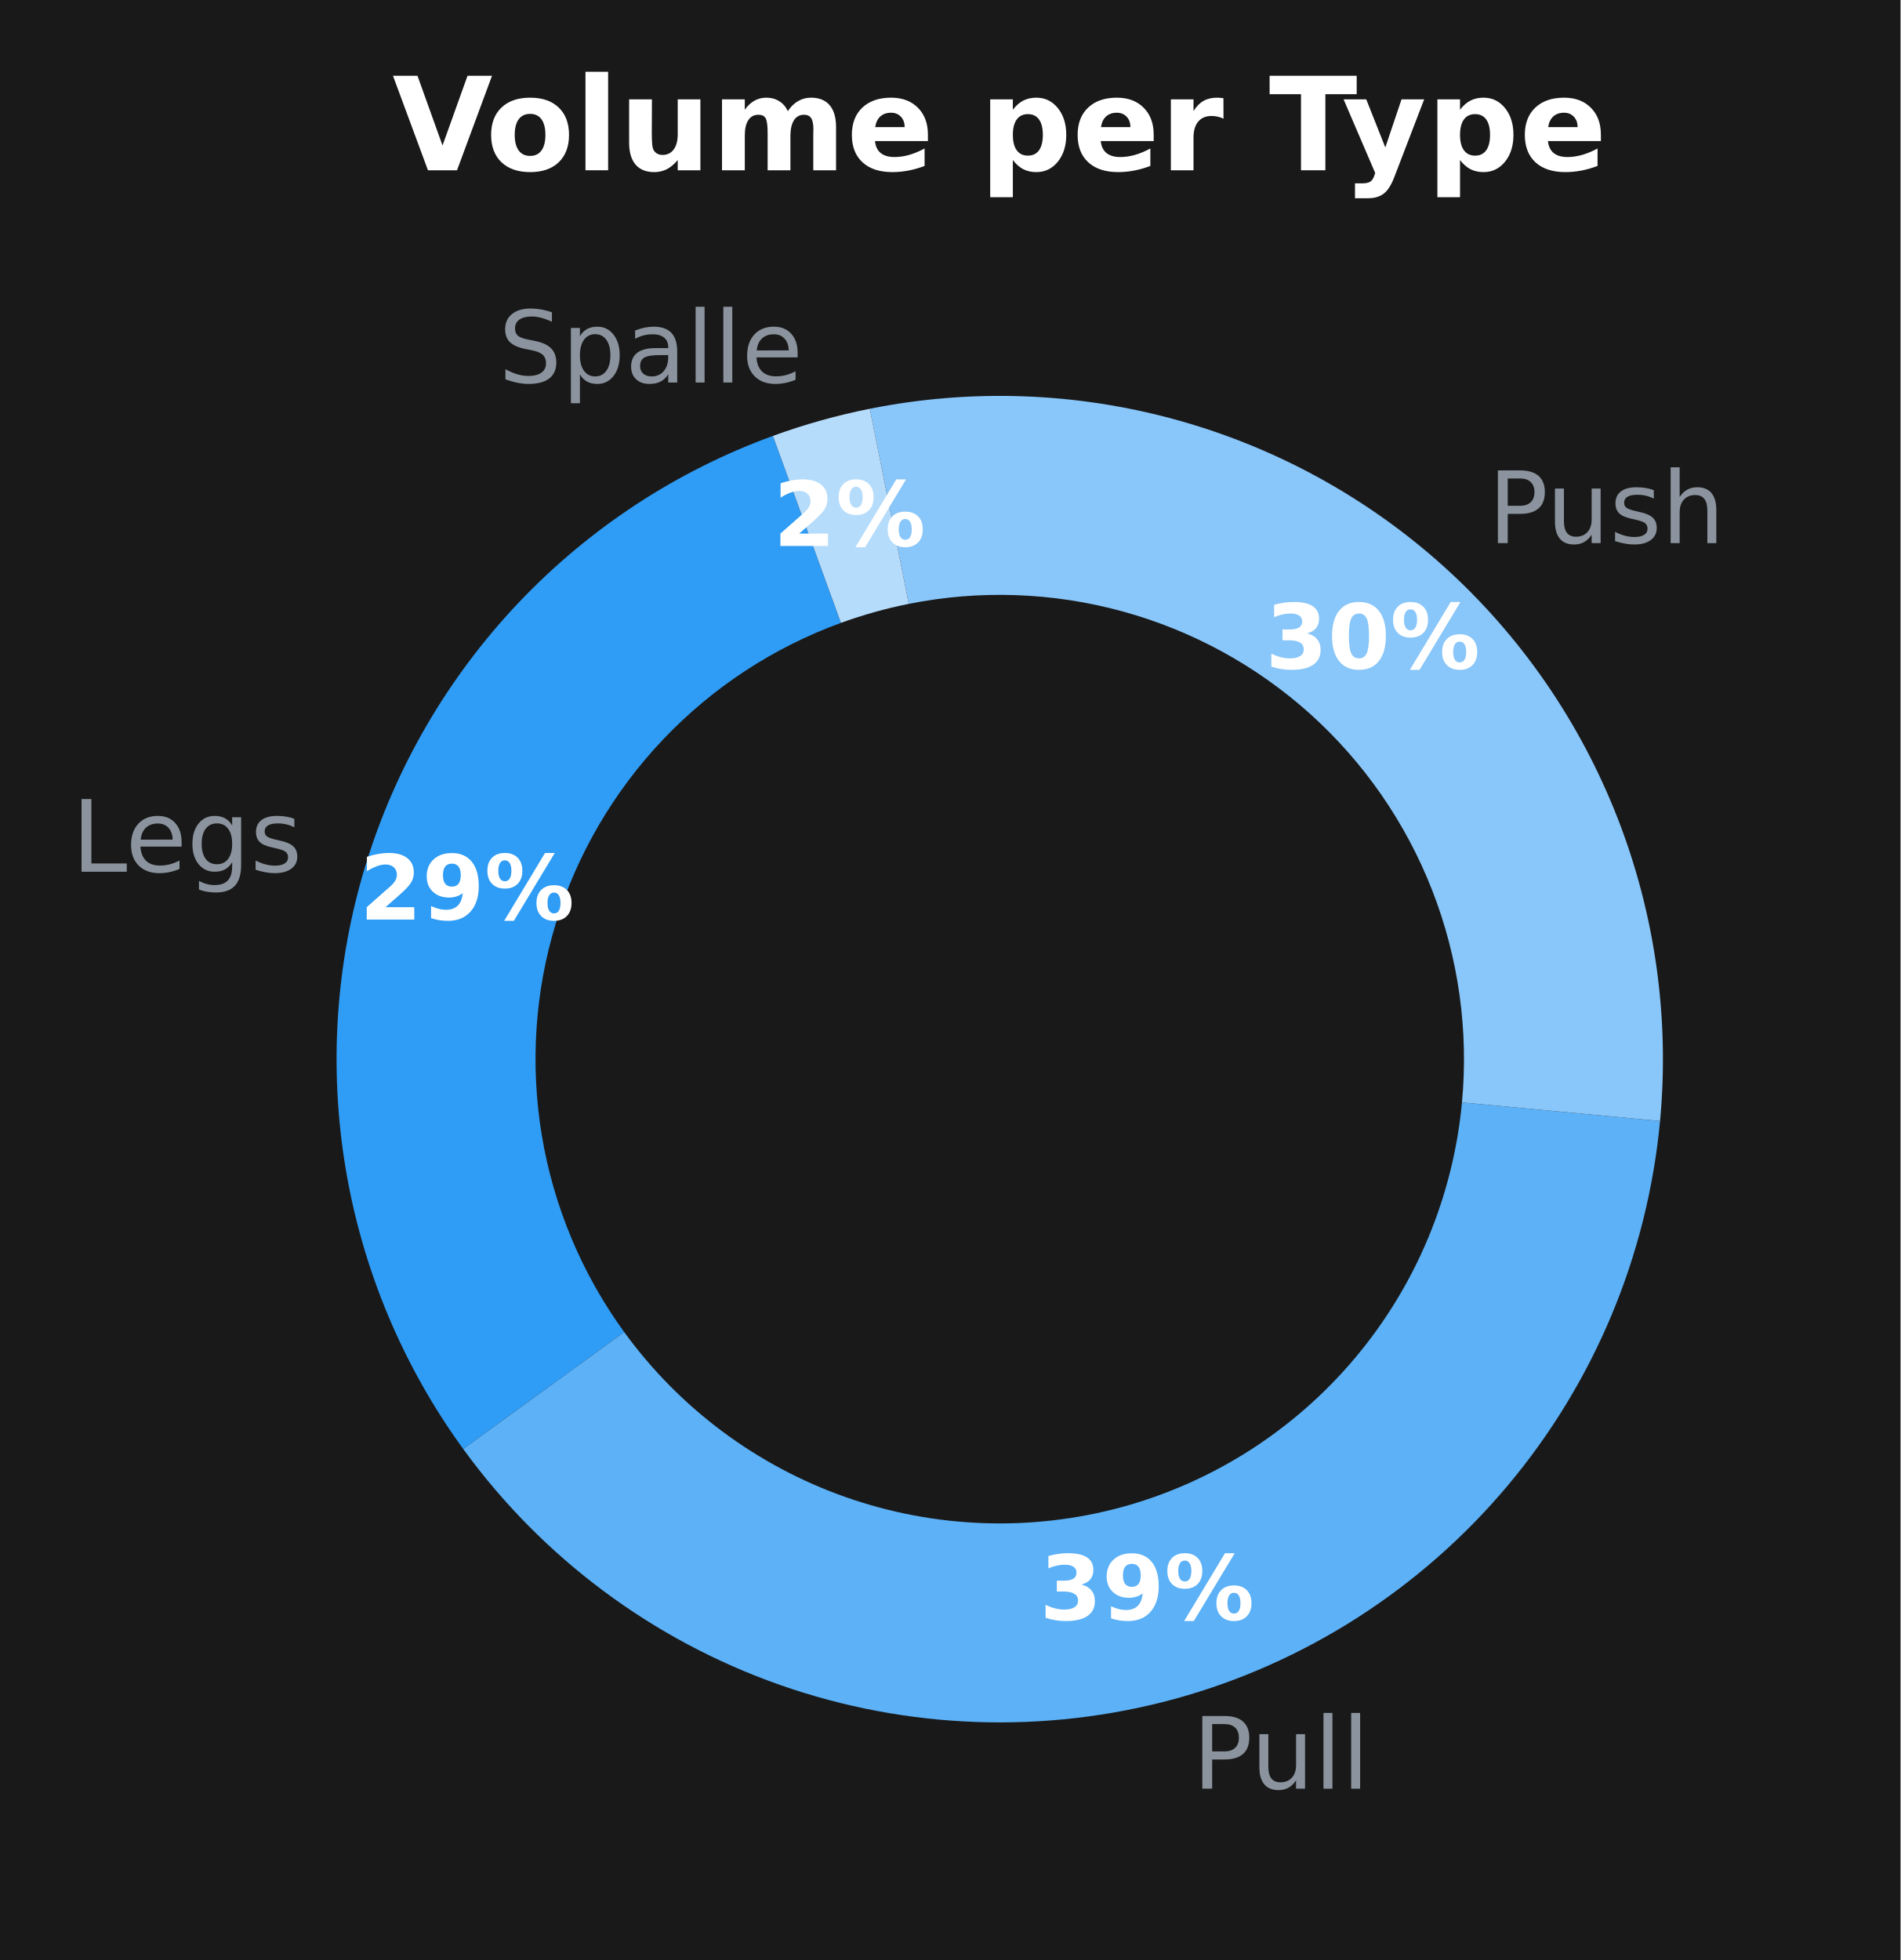
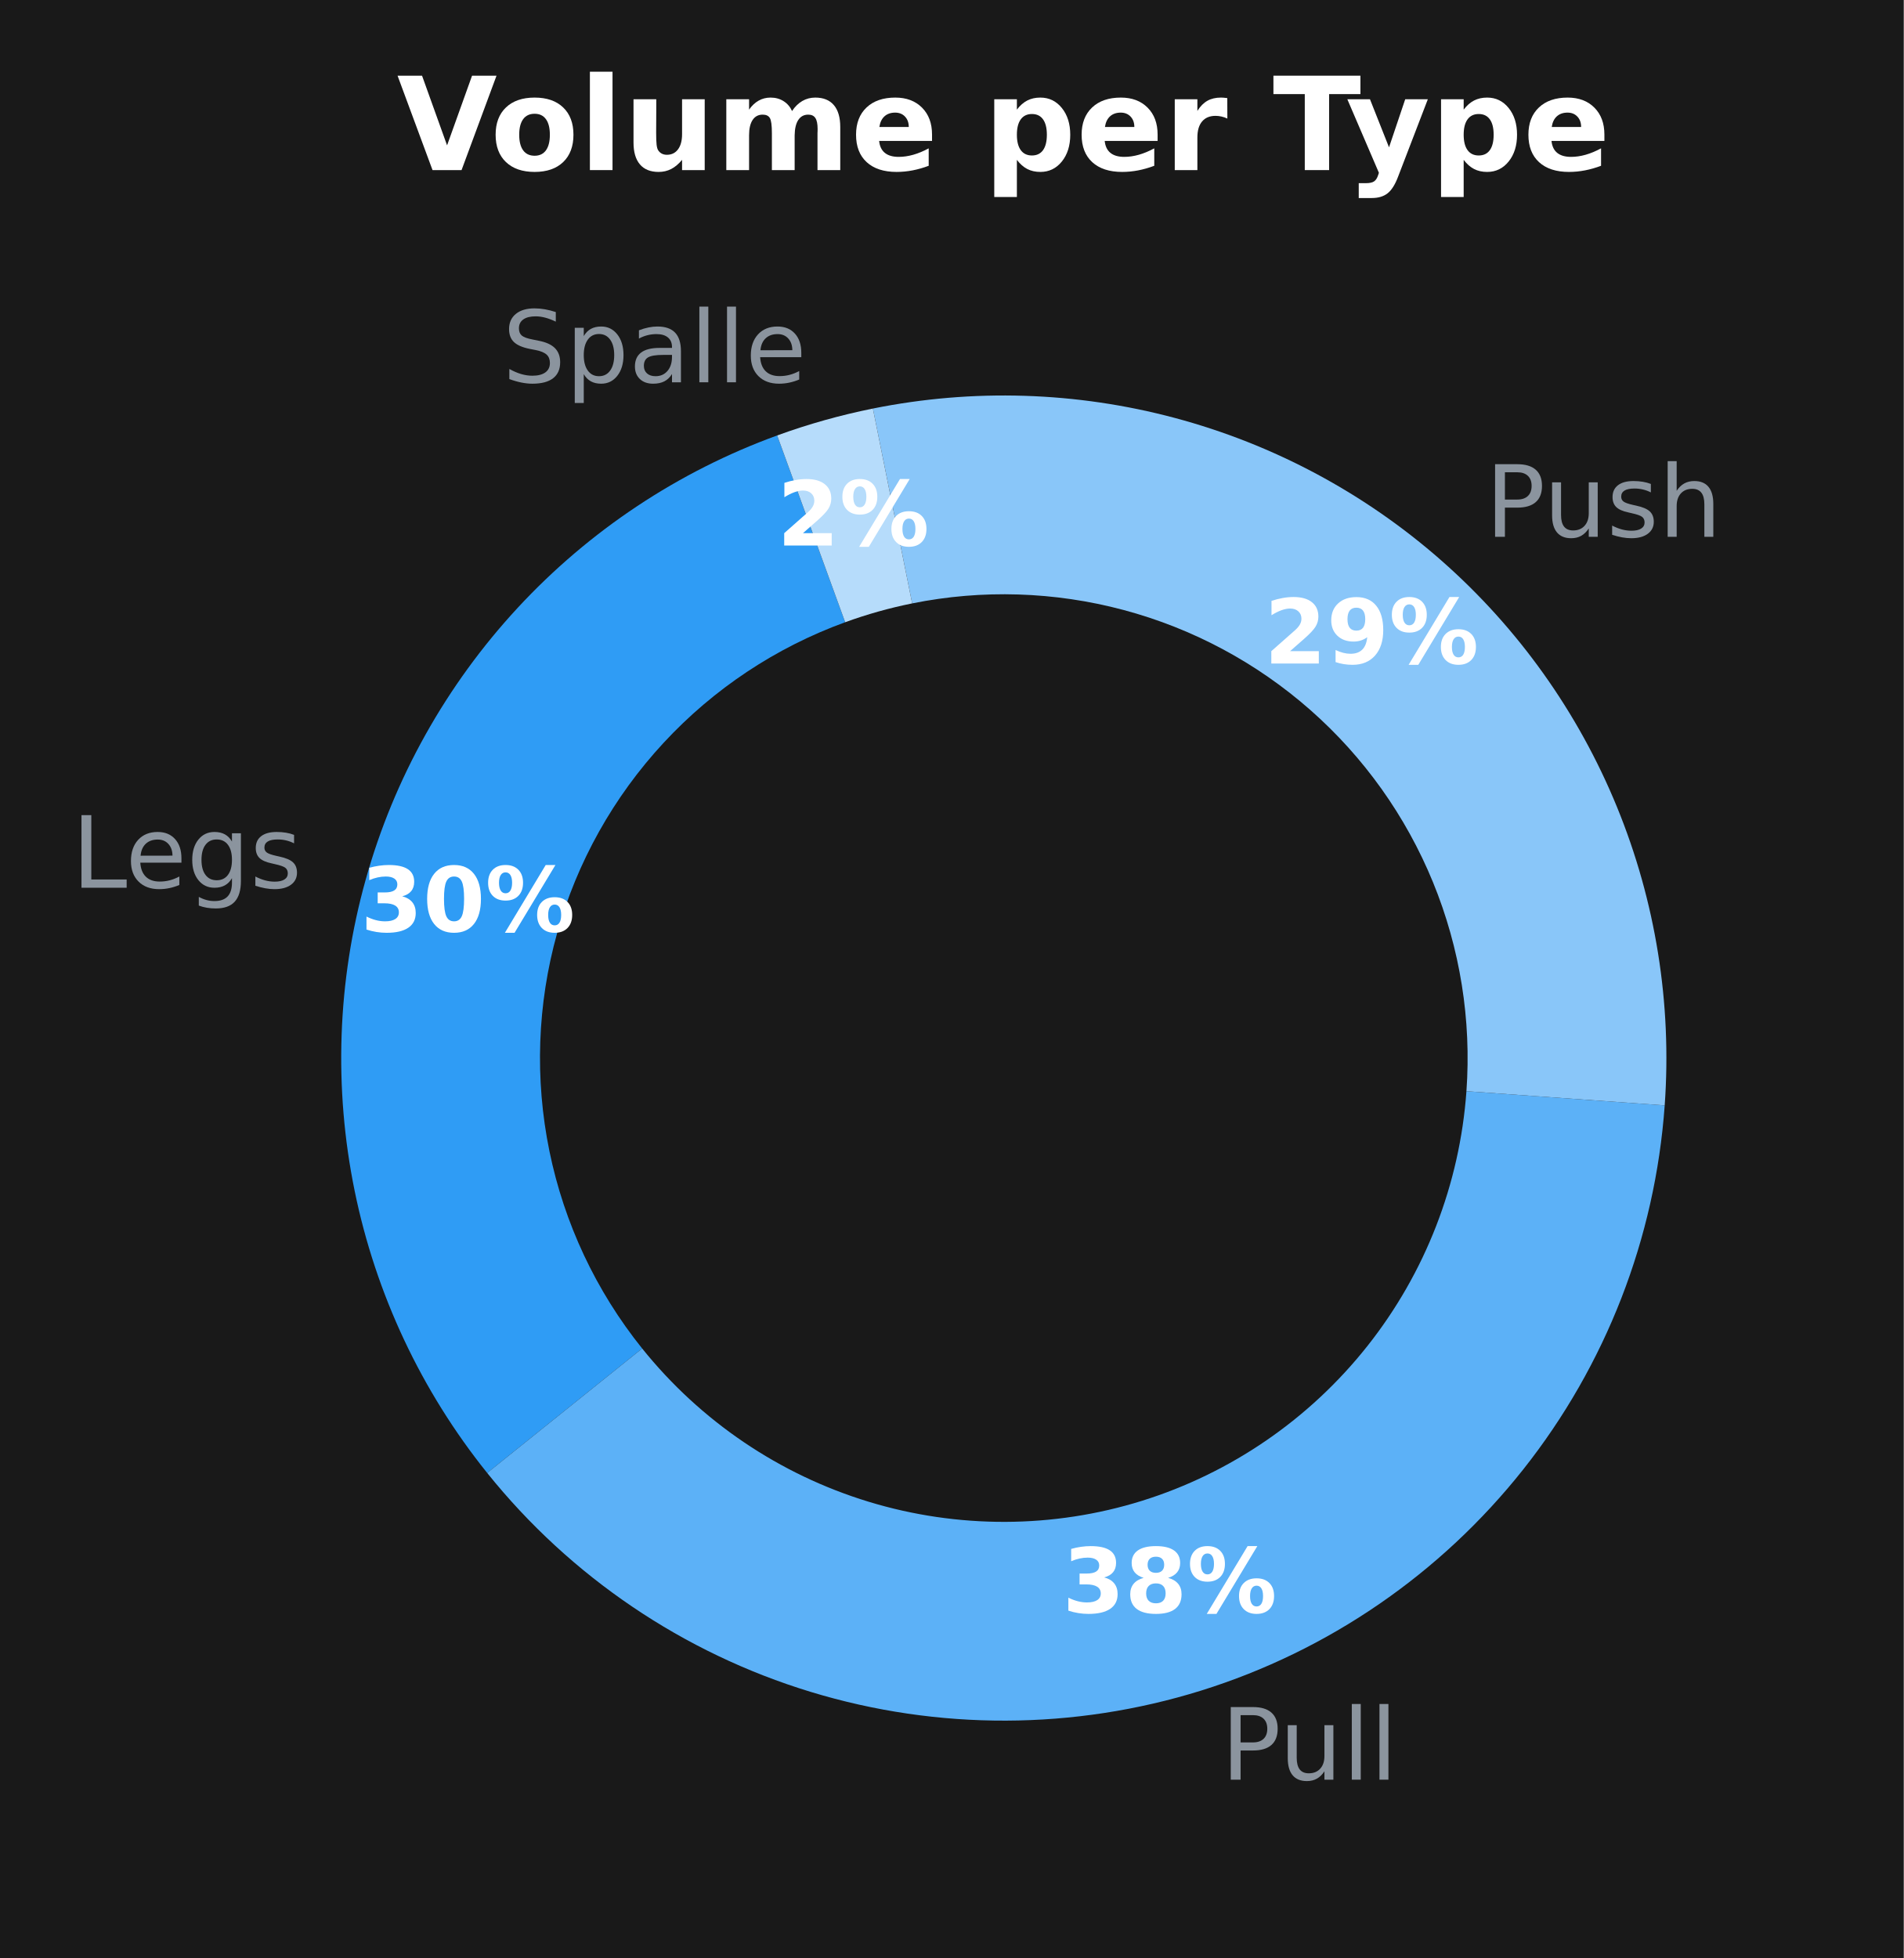
- <svg xmlns="http://www.w3.org/2000/svg" xmlns:xlink="http://www.w3.org/1999/xlink" width="190.651pt" height="196.598pt" viewBox="0 0 190.651 196.598" version="1.1">
+ <svg xmlns="http://www.w3.org/2000/svg" xmlns:xlink="http://www.w3.org/1999/xlink" width="191.147pt" height="196.598pt" viewBox="0 0 191.147 196.598" version="1.1">
  <defs>
    <style type="text/css">*{stroke-linejoin: round; stroke-linecap: butt}</style>
  </defs>
  <g id="figure_1">
    <g id="patch_1">
-       <path d="M 0 196.598  L 190.651 196.598  L 190.651 0  L 0 0  z " style="fill: #191919" />
+       <path d="M 0 196.598  L 191.147 196.598  L 191.147 0  L 0 0  z " style="fill: #191919" />
    </g>
    <g id="axes_1">
      <g id="patch_2">
-         <path d="M 77.537 43.722  C 67.856 47.246 59.125 52.97 52.033 60.443  C 44.942 67.916 39.682 76.935 36.67 86.787  C 33.658 96.639 32.975 107.058 34.675 117.218  C 36.376 127.379 40.413 137.008 46.469 145.342  L 62.615 133.611  C 58.377 127.777 55.55 121.037 54.36 113.924  C 53.17 106.812 53.648 99.519 55.756 92.622  C 57.865 85.726 61.546 79.413 66.511 74.182  C 71.475 68.951 77.587 64.943 84.363 62.477  z " style="fill: #2f9cf5" />
+         <path d="M 78.033 43.722  C 68.097 47.338 59.165 53.272 51.98 61.029  C 44.795 68.786 39.561 78.146 36.715 88.329  C 33.869 98.513 33.491 109.229 35.612 119.588  C 37.734 129.946 42.295 139.651 48.916 147.895  L 64.477 135.398  C 59.843 129.627 56.65 122.834 55.165 115.583  C 53.68 108.332 53.944 100.83 55.937 93.702  C 57.929 86.574 61.593 80.022 66.622 74.592  C 71.652 69.162 77.904 65.008 84.86 62.477  z " style="fill: #2f9cf5" />
      </g>
      <g id="patch_3">
-         <path d="M 46.469 145.342  C 54.414 156.278 65.507 164.537 78.261 169.013  C 91.016 173.489 104.837 173.973 117.873 170.401  C 130.91 166.828 142.553 159.366 151.244 149.013  C 159.935 138.661 165.268 125.901 166.529 112.443  L 146.658 110.581  C 145.775 120.002 142.042 128.934 135.958 136.181  C 129.874 143.428 121.724 148.651 112.599 151.152  C 103.473 153.652 93.798 153.313 84.87 150.18  C 75.942 147.047 68.177 141.266 62.615 133.611  z " style="fill: #5cb1f7" />
+         <path d="M 48.916 147.895  C 57.286 158.318 68.607 165.98 81.394 169.877  C 94.182 173.773 107.851 173.727 120.612 169.744  C 133.372 165.76 144.64 158.022 152.94 147.543  C 161.239 137.063 166.191 124.322 167.145 110.988  L 147.238 109.563  C 146.57 118.897 143.104 127.816 137.294 135.151  C 131.484 142.487 123.597 147.904 114.664 150.692  C 105.732 153.48 96.163 153.513 87.212 150.785  C 78.261 148.057 70.337 142.694 64.477 135.398  z " style="fill: #5cb1f7" />
      </g>
      <g id="patch_4">
-         <path d="M 166.529 112.443  C 167.496 102.122 166.037 91.716 162.27 82.059  C 158.502 72.402 152.529 63.758 144.829 56.818  C 137.129 49.878 127.912 44.833 117.916 42.087  C 107.92 39.341 97.42 38.968 87.255 41  L 91.166 60.571  C 98.281 59.149 105.632 59.41 112.629 61.332  C 119.625 63.255 126.077 66.786 131.468 71.644  C 136.858 76.502 141.039 82.553 143.676 89.313  C 146.313 96.073 147.334 103.357 146.658 110.581  z " style="fill: #89c6f9" />
+         <path d="M 167.145 110.988  C 167.878 100.762 166.236 90.504 162.349 81.017  C 158.463 71.53 152.435 63.069 144.739 56.296  C 137.043 49.523 127.884 44.62 117.98 41.97  C 108.077 39.321 97.693 38.996 87.643 41.021  L 91.586 60.586  C 98.621 59.168 105.89 59.396 112.823 61.25  C 119.755 63.105 126.166 66.537 131.554 71.279  C 136.941 76.02 141.16 81.943 143.881 88.584  C 146.601 95.224 147.75 102.405 147.238 109.563  z " style="fill: #89c6f9" />
      </g>
      <g id="patch_5">
-         <path d="M 87.255 41  C 85.604 41.33 83.966 41.722 82.344 42.176  C 80.723 42.631 79.119 43.146 77.537 43.722  L 84.363 62.477  C 85.471 62.074 86.593 61.713 87.728 61.395  C 88.863 61.077 90.01 60.802 91.166 60.571  z " style="fill: #b6dcfb" />
+         <path d="M 87.643 41.021  C 86.01 41.35 84.391 41.741 82.787 42.191  C 81.184 42.642 79.598 43.152 78.033 43.722  L 84.86 62.477  C 85.955 62.078 87.065 61.721 88.187 61.405  C 89.31 61.09 90.443 60.817 91.586 60.586  z " style="fill: #b6dcfb" />
      </g>
      <g id="matplotlib.axis_1" />
      <g id="matplotlib.axis_2" />
      <g id="text_1">
-         <g style="fill: #8b949e" transform="translate(7.2 87.43975) scale(0.1 -0.1)">
+         <g style="fill: #8b949e" transform="translate(7.2 89.13604) scale(0.1 -0.1)">
          <defs>
            <path id="DejaVuSans-2f" d="M 628 4666  L 1259 4666  L 1259 531  L 3531 531  L 3531 0  L 628 0  L 628 4666  z " transform="scale(0.015625)" />
            <path id="DejaVuSans-48" d="M 3597 1894  L 3597 1613  L 953 1613  Q 991 1019 1311 708  Q 1631 397 2203 397  Q 2534 397 2845 478  Q 3156 559 3463 722  L 3463 178  Q 3153 47 2828 -22  Q 2503 -91 2169 -91  Q 1331 -91 842 396  Q 353 884 353 1716  Q 353 2575 817 3079  Q 1281 3584 2069 3584  Q 2775 3584 3186 3129  Q 3597 2675 3597 1894  z M 3022 2063  Q 3016 2534 2758 2815  Q 2500 3097 2075 3097  Q 1594 3097 1305 2825  Q 1016 2553 972 2059  L 3022 2063  z " transform="scale(0.015625)" />
            <path id="DejaVuSans-4a" d="M 2906 1791  Q 2906 2416 2648 2759  Q 2391 3103 1925 3103  Q 1463 3103 1205 2759  Q 947 2416 947 1791  Q 947 1169 1205 825  Q 1463 481 1925 481  Q 2391 481 2648 825  Q 2906 1169 2906 1791  z M 3481 434  Q 3481 -459 3084 -895  Q 2688 -1331 1869 -1331  Q 1566 -1331 1297 -1286  Q 1028 -1241 775 -1147  L 775 -588  Q 1028 -725 1275 -790  Q 1522 -856 1778 -856  Q 2344 -856 2625 -561  Q 2906 -266 2906 331  L 2906 616  Q 2728 306 2450 153  Q 2172 0 1784 0  Q 1141 0 747 490  Q 353 981 353 1791  Q 353 2603 747 3093  Q 1141 3584 1784 3584  Q 2172 3584 2450 3431  Q 2728 3278 2906 2969  L 2906 3500  L 3481 3500  L 3481 434  z " transform="scale(0.015625)" />
            <path id="DejaVuSans-56" d="M 2834 3397  L 2834 2853  Q 2591 2978 2328 3040  Q 2066 3103 1784 3103  Q 1356 3103 1142 2972  Q 928 2841 928 2578  Q 928 2378 1081 2264  Q 1234 2150 1697 2047  L 1894 2003  Q 2506 1872 2764 1633  Q 3022 1394 3022 966  Q 3022 478 2636 193  Q 2250 -91 1575 -91  Q 1294 -91 989 -36  Q 684 19 347 128  L 347 722  Q 666 556 975 473  Q 1284 391 1588 391  Q 1994 391 2212 530  Q 2431 669 2431 922  Q 2431 1156 2273 1281  Q 2116 1406 1581 1522  L 1381 1569  Q 847 1681 609 1914  Q 372 2147 372 2553  Q 372 3047 722 3315  Q 1072 3584 1716 3584  Q 2034 3584 2315 3537  Q 2597 3491 2834 3397  z " transform="scale(0.015625)" />
          </defs>
          <use xlink:href="#DejaVuSans-2f" />
          <use xlink:href="#DejaVuSans-48" transform="translate(53.96875 0)" />
          <use xlink:href="#DejaVuSans-4a" transform="translate(115.5 0)" />
          <use xlink:href="#DejaVuSans-56" transform="translate(178.9844 0)" />
        </g>
      </g>
      <g id="text_2">
-         <g style="fill: #8b949e" transform="translate(119.6314 179.4149) scale(0.1 -0.1)">
+         <g style="fill: #8b949e" transform="translate(122.594 178.6923) scale(0.1 -0.1)">
          <defs>
            <path id="DejaVuSans-33" d="M 1259 4147  L 1259 2394  L 2053 2394  Q 2494 2394 2734 2622  Q 2975 2850 2975 3272  Q 2975 3691 2734 3919  Q 2494 4147 2053 4147  L 1259 4147  z M 628 4666  L 2053 4666  Q 2838 4666 3239 4311  Q 3641 3956 3641 3272  Q 3641 2581 3239 2228  Q 2838 1875 2053 1875  L 1259 1875  L 1259 0  L 628 0  L 628 4666  z " transform="scale(0.015625)" />
            <path id="DejaVuSans-58" d="M 544 1381  L 544 3500  L 1119 3500  L 1119 1403  Q 1119 906 1312 657  Q 1506 409 1894 409  Q 2359 409 2629 706  Q 2900 1003 2900 1516  L 2900 3500  L 3475 3500  L 3475 0  L 2900 0  L 2900 538  Q 2691 219 2414 64  Q 2138 -91 1772 -91  Q 1169 -91 856 284  Q 544 659 544 1381  z M 1991 3584  L 1991 3584  z " transform="scale(0.015625)" />
            <path id="DejaVuSans-4f" d="M 603 4863  L 1178 4863  L 1178 0  L 603 0  L 603 4863  z " transform="scale(0.015625)" />
          </defs>
          <use xlink:href="#DejaVuSans-33" />
          <use xlink:href="#DejaVuSans-58" transform="translate(58.54688 0)" />
          <use xlink:href="#DejaVuSans-4f" transform="translate(121.9219 0)" />
          <use xlink:href="#DejaVuSans-4f" transform="translate(149.7031 0)" />
        </g>
      </g>
      <g id="text_3">
-         <g style="fill: #8b949e" transform="translate(149.2828 54.47392) scale(0.1 -0.1)">
+         <g style="fill: #8b949e" transform="translate(149.1344 53.89984) scale(0.1 -0.1)">
          <defs>
            <path id="DejaVuSans-4b" d="M 3513 2113  L 3513 0  L 2938 0  L 2938 2094  Q 2938 2591 2744 2837  Q 2550 3084 2163 3084  Q 1697 3084 1428 2787  Q 1159 2491 1159 1978  L 1159 0  L 581 0  L 581 4863  L 1159 4863  L 1159 2956  Q 1366 3272 1645 3428  Q 1925 3584 2291 3584  Q 2894 3584 3203 3211  Q 3513 2838 3513 2113  z " transform="scale(0.015625)" />
          </defs>
          <use xlink:href="#DejaVuSans-33" />
          <use xlink:href="#DejaVuSans-58" transform="translate(58.54688 0)" />
          <use xlink:href="#DejaVuSans-56" transform="translate(121.9219 0)" />
          <use xlink:href="#DejaVuSans-4b" transform="translate(174.0156 0)" />
        </g>
      </g>
      <g id="text_4">
-         <g style="fill: #8b949e" transform="translate(50.0151 38.36828) scale(0.1 -0.1)">
+         <g style="fill: #8b949e" transform="translate(50.4531 38.38463) scale(0.1 -0.1)">
          <defs>
            <path id="DejaVuSans-36" d="M 3425 4513  L 3425 3897  Q 3066 4069 2747 4153  Q 2428 4238 2131 4238  Q 1616 4238 1336 4038  Q 1056 3838 1056 3469  Q 1056 3159 1242 3001  Q 1428 2844 1947 2747  L 2328 2669  Q 3034 2534 3370 2195  Q 3706 1856 3706 1288  Q 3706 609 3251 259  Q 2797 -91 1919 -91  Q 1588 -91 1214 -16  Q 841 59 441 206  L 441 856  Q 825 641 1194 531  Q 1563 422 1919 422  Q 2459 422 2753 634  Q 3047 847 3047 1241  Q 3047 1584 2836 1778  Q 2625 1972 2144 2069  L 1759 2144  Q 1053 2284 737 2584  Q 422 2884 422 3419  Q 422 4038 858 4394  Q 1294 4750 2059 4750  Q 2388 4750 2728 4690  Q 3069 4631 3425 4513  z " transform="scale(0.015625)" />
            <path id="DejaVuSans-53" d="M 1159 525  L 1159 -1331  L 581 -1331  L 581 3500  L 1159 3500  L 1159 2969  Q 1341 3281 1617 3432  Q 1894 3584 2278 3584  Q 2916 3584 3314 3078  Q 3713 2572 3713 1747  Q 3713 922 3314 415  Q 2916 -91 2278 -91  Q 1894 -91 1617 61  Q 1341 213 1159 525  z M 3116 1747  Q 3116 2381 2855 2742  Q 2594 3103 2138 3103  Q 1681 3103 1420 2742  Q 1159 2381 1159 1747  Q 1159 1113 1420 752  Q 1681 391 2138 391  Q 2594 391 2855 752  Q 3116 1113 3116 1747  z " transform="scale(0.015625)" />
            <path id="DejaVuSans-44" d="M 2194 1759  Q 1497 1759 1228 1600  Q 959 1441 959 1056  Q 959 750 1161 570  Q 1363 391 1709 391  Q 2188 391 2477 730  Q 2766 1069 2766 1631  L 2766 1759  L 2194 1759  z M 3341 1997  L 3341 0  L 2766 0  L 2766 531  Q 2569 213 2275 61  Q 1981 -91 1556 -91  Q 1019 -91 701 211  Q 384 513 384 1019  Q 384 1609 779 1909  Q 1175 2209 1959 2209  L 2766 2209  L 2766 2266  Q 2766 2663 2505 2880  Q 2244 3097 1772 3097  Q 1472 3097 1187 3025  Q 903 2953 641 2809  L 641 3341  Q 956 3463 1253 3523  Q 1550 3584 1831 3584  Q 2591 3584 2966 3190  Q 3341 2797 3341 1997  z " transform="scale(0.015625)" />
          </defs>
          <use xlink:href="#DejaVuSans-36" />
          <use xlink:href="#DejaVuSans-53" transform="translate(63.48438 0)" />
          <use xlink:href="#DejaVuSans-44" transform="translate(126.9688 0)" />
          <use xlink:href="#DejaVuSans-4f" transform="translate(188.25 0)" />
          <use xlink:href="#DejaVuSans-4f" transform="translate(216.0312 0)" />
          <use xlink:href="#DejaVuSans-48" transform="translate(243.8125 0)" />
        </g>
      </g>
      <g id="text_5">
-         <g style="fill: #ffffff" transform="translate(36.07812 92.23719) scale(0.09 -0.09)">
+         <g style="fill: #ffffff" transform="translate(36.19542 93.53254) scale(0.09 -0.09)">
+           <defs>
+             <path id="DejaVuSans-Bold-16" d="M 2981 2516  Q 3453 2394 3698 2092  Q 3944 1791 3944 1325  Q 3944 631 3412 270  Q 2881 -91 1863 -91  Q 1503 -91 1142 -33  Q 781 25 428 141  L 428 1069  Q 766 900 1098 814  Q 1431 728 1753 728  Q 2231 728 2486 893  Q 2741 1059 2741 1369  Q 2741 1688 2480 1852  Q 2219 2016 1709 2016  L 1228 2016  L 1228 2791  L 1734 2791  Q 2188 2791 2409 2933  Q 2631 3075 2631 3366  Q 2631 3634 2415 3781  Q 2200 3928 1806 3928  Q 1516 3928 1219 3862  Q 922 3797 628 3669  L 628 4550  Q 984 4650 1334 4700  Q 1684 4750 2022 4750  Q 2931 4750 3382 4451  Q 3834 4153 3834 3553  Q 3834 3144 3618 2883  Q 3403 2622 2981 2516  z " transform="scale(0.015625)" />
+             <path id="DejaVuSans-Bold-13" d="M 2944 2338  Q 2944 3213 2780 3570  Q 2616 3928 2228 3928  Q 1841 3928 1675 3570  Q 1509 3213 1509 2338  Q 1509 1453 1675 1090  Q 1841 728 2228 728  Q 2613 728 2778 1090  Q 2944 1453 2944 2338  z M 4147 2328  Q 4147 1169 3647 539  Q 3147 -91 2228 -91  Q 1306 -91 806 539  Q 306 1169 306 2328  Q 306 3491 806 4120  Q 1306 4750 2228 4750  Q 3147 4750 3647 4120  Q 4147 3491 4147 2328  z " transform="scale(0.015625)" />
+             <path id="DejaVuSans-Bold-8" d="M 4959 1925  Q 4738 1925 4616 1733  Q 4494 1541 4494 1184  Q 4494 825 4614 633  Q 4734 441 4959 441  Q 5184 441 5303 633  Q 5422 825 5422 1184  Q 5422 1541 5301 1733  Q 5181 1925 4959 1925  z M 4959 2450  Q 5541 2450 5875 2112  Q 6209 1775 6209 1184  Q 6209 594 5875 251  Q 5541 -91 4959 -91  Q 4378 -91 4042 251  Q 3706 594 3706 1184  Q 3706 1772 4042 2111  Q 4378 2450 4959 2450  z M 2094 -91  L 1403 -91  L 4319 4750  L 5013 4750  L 2094 -91  z M 1453 4750  Q 2034 4750 2367 4411  Q 2700 4072 2700 3481  Q 2700 2891 2367 2550  Q 2034 2209 1453 2209  Q 872 2209 539 2550  Q 206 2891 206 3481  Q 206 4072 539 4411  Q 872 4750 1453 4750  z M 1453 4225  Q 1228 4225 1106 4031  Q 984 3838 984 3481  Q 984 3122 1106 2926  Q 1228 2731 1453 2731  Q 1678 2731 1798 2926  Q 1919 3122 1919 3481  Q 1919 3838 1797 4031  Q 1675 4225 1453 4225  z " transform="scale(0.015625)" />
+           </defs>
+           <use xlink:href="#DejaVuSans-Bold-16" />
+           <use xlink:href="#DejaVuSans-Bold-13" transform="translate(69.57812 0)" />
+           <use xlink:href="#DejaVuSans-Bold-8" transform="translate(139.1562 0)" />
+         </g>
+       </g>
+       <g id="text_6">
+         <g style="fill: #ffffff" transform="translate(106.6685 161.9206) scale(0.09 -0.09)">
+           <defs>
+             <path id="DejaVuSans-Bold-1b" d="M 2228 2088  Q 1891 2088 1709 1903  Q 1528 1719 1528 1375  Q 1528 1031 1709 848  Q 1891 666 2228 666  Q 2563 666 2741 848  Q 2919 1031 2919 1375  Q 2919 1722 2741 1905  Q 2563 2088 2228 2088  z M 1350 2484  Q 925 2613 709 2878  Q 494 3144 494 3541  Q 494 4131 934 4440  Q 1375 4750 2228 4750  Q 3075 4750 3515 4442  Q 3956 4134 3956 3541  Q 3956 3144 3739 2878  Q 3522 2613 3097 2484  Q 3572 2353 3814 2058  Q 4056 1763 4056 1313  Q 4056 619 3595 264  Q 3134 -91 2228 -91  Q 1319 -91 855 264  Q 391 619 391 1313  Q 391 1763 633 2058  Q 875 2353 1350 2484  z M 1631 3419  Q 1631 3141 1786 2991  Q 1941 2841 2228 2841  Q 2509 2841 2662 2991  Q 2816 3141 2816 3419  Q 2816 3697 2662 3845  Q 2509 3994 2228 3994  Q 1941 3994 1786 3844  Q 1631 3694 1631 3419  z " transform="scale(0.015625)" />
+           </defs>
+           <use xlink:href="#DejaVuSans-Bold-16" />
+           <use xlink:href="#DejaVuSans-Bold-1b" transform="translate(69.57812 0)" />
+           <use xlink:href="#DejaVuSans-Bold-8" transform="translate(139.1562 0)" />
+         </g>
+       </g>
+       <g id="text_7">
+         <g style="fill: #ffffff" transform="translate(126.9357 66.6246) scale(0.09 -0.09)">
          <defs>
            <path id="DejaVuSans-Bold-15" d="M 1844 884  L 3897 884  L 3897 0  L 506 0  L 506 884  L 2209 2388  Q 2438 2594 2547 2791  Q 2656 2988 2656 3200  Q 2656 3528 2436 3728  Q 2216 3928 1850 3928  Q 1569 3928 1234 3808  Q 900 3688 519 3450  L 519 4475  Q 925 4609 1322 4679  Q 1719 4750 2100 4750  Q 2938 4750 3402 4381  Q 3866 4013 3866 3353  Q 3866 2972 3669 2642  Q 3472 2313 2841 1759  L 1844 884  z " transform="scale(0.015625)" />
            <path id="DejaVuSans-Bold-1c" d="M 641 103  L 641 966  Q 928 831 1190 764  Q 1453 697 1709 697  Q 2247 697 2547 995  Q 2847 1294 2900 1881  Q 2688 1725 2447 1647  Q 2206 1569 1925 1569  Q 1209 1569 770 1986  Q 331 2403 331 3084  Q 331 3838 820 4291  Q 1309 4744 2131 4744  Q 3044 4744 3544 4128  Q 4044 3513 4044 2388  Q 4044 1231 3459 570  Q 2875 -91 1856 -91  Q 1528 -91 1228 -42  Q 928 6 641 103  z M 2125 2350  Q 2441 2350 2600 2554  Q 2759 2759 2759 3169  Q 2759 3575 2600 3781  Q 2441 3988 2125 3988  Q 1809 3988 1650 3781  Q 1491 3575 1491 3169  Q 1491 2759 1650 2554  Q 1809 2350 2125 2350  z " transform="scale(0.015625)" />
-             <path id="DejaVuSans-Bold-8" d="M 4959 1925  Q 4738 1925 4616 1733  Q 4494 1541 4494 1184  Q 4494 825 4614 633  Q 4734 441 4959 441  Q 5184 441 5303 633  Q 5422 825 5422 1184  Q 5422 1541 5301 1733  Q 5181 1925 4959 1925  z M 4959 2450  Q 5541 2450 5875 2112  Q 6209 1775 6209 1184  Q 6209 594 5875 251  Q 5541 -91 4959 -91  Q 4378 -91 4042 251  Q 3706 594 3706 1184  Q 3706 1772 4042 2111  Q 4378 2450 4959 2450  z M 2094 -91  L 1403 -91  L 4319 4750  L 5013 4750  L 2094 -91  z M 1453 4750  Q 2034 4750 2367 4411  Q 2700 4072 2700 3481  Q 2700 2891 2367 2550  Q 2034 2209 1453 2209  Q 872 2209 539 2550  Q 206 2891 206 3481  Q 206 4072 539 4411  Q 872 4750 1453 4750  z M 1453 4225  Q 1228 4225 1106 4031  Q 984 3838 984 3481  Q 984 3122 1106 2926  Q 1228 2731 1453 2731  Q 1678 2731 1798 2926  Q 1919 3122 1919 3481  Q 1919 3838 1797 4031  Q 1675 4225 1453 4225  z " transform="scale(0.015625)" />
          </defs>
          <use xlink:href="#DejaVuSans-Bold-15" />
          <use xlink:href="#DejaVuSans-Bold-1c" transform="translate(69.57812 0)" />
          <use xlink:href="#DejaVuSans-Bold-8" transform="translate(139.1562 0)" />
        </g>
      </g>
-       <g id="text_6">
-         <g style="fill: #ffffff" transform="translate(104.2889 162.4725) scale(0.09 -0.09)">
-           <defs>
-             <path id="DejaVuSans-Bold-16" d="M 2981 2516  Q 3453 2394 3698 2092  Q 3944 1791 3944 1325  Q 3944 631 3412 270  Q 2881 -91 1863 -91  Q 1503 -91 1142 -33  Q 781 25 428 141  L 428 1069  Q 766 900 1098 814  Q 1431 728 1753 728  Q 2231 728 2486 893  Q 2741 1059 2741 1369  Q 2741 1688 2480 1852  Q 2219 2016 1709 2016  L 1228 2016  L 1228 2791  L 1734 2791  Q 2188 2791 2409 2933  Q 2631 3075 2631 3366  Q 2631 3634 2415 3781  Q 2200 3928 1806 3928  Q 1516 3928 1219 3862  Q 922 3797 628 3669  L 628 4550  Q 984 4650 1334 4700  Q 1684 4750 2022 4750  Q 2931 4750 3382 4451  Q 3834 4153 3834 3553  Q 3834 3144 3618 2883  Q 3403 2622 2981 2516  z " transform="scale(0.015625)" />
-           </defs>
-           <use xlink:href="#DejaVuSans-Bold-16" />
-           <use xlink:href="#DejaVuSans-Bold-1c" transform="translate(69.57812 0)" />
-           <use xlink:href="#DejaVuSans-Bold-8" transform="translate(139.1562 0)" />
-         </g>
-       </g>
-       <g id="text_7">
-         <g style="fill: #ffffff" transform="translate(126.9317 67.06299) scale(0.09 -0.09)">
-           <defs>
-             <path id="DejaVuSans-Bold-13" d="M 2944 2338  Q 2944 3213 2780 3570  Q 2616 3928 2228 3928  Q 1841 3928 1675 3570  Q 1509 3213 1509 2338  Q 1509 1453 1675 1090  Q 1841 728 2228 728  Q 2613 728 2778 1090  Q 2944 1453 2944 2338  z M 4147 2328  Q 4147 1169 3647 539  Q 3147 -91 2228 -91  Q 1306 -91 806 539  Q 306 1169 306 2328  Q 306 3491 806 4120  Q 1306 4750 2228 4750  Q 3147 4750 3647 4120  Q 4147 3491 4147 2328  z " transform="scale(0.015625)" />
-           </defs>
-           <use xlink:href="#DejaVuSans-Bold-16" />
-           <use xlink:href="#DejaVuSans-Bold-13" transform="translate(69.57812 0)" />
-           <use xlink:href="#DejaVuSans-Bold-8" transform="translate(139.1562 0)" />
-         </g>
-       </g>
      <g id="text_8">
-         <g style="fill: #ffffff" transform="translate(77.5755 54.76413) scale(0.09 -0.09)">
+         <g style="fill: #ffffff" transform="translate(78.02728 54.77662) scale(0.09 -0.09)">
          <use xlink:href="#DejaVuSans-Bold-15" />
          <use xlink:href="#DejaVuSans-Bold-8" transform="translate(69.57812 0)" />
        </g>
      </g>
      <g id="text_9">
-         <g style="fill: #ffffff" transform="translate(39.35858 17.07797) scale(0.13 -0.13)">
+         <g style="fill: #ffffff" transform="translate(39.85486 17.07797) scale(0.13 -0.13)">
          <defs>
            <path id="DejaVuSans-Bold-39" d="M 31 4666  L 1241 4666  L 2478 1222  L 3713 4666  L 4922 4666  L 3194 0  L 1759 0  L 31 4666  z " transform="scale(0.015625)" />
            <path id="DejaVuSans-Bold-52" d="M 2203 2784  Q 1831 2784 1636 2517  Q 1441 2250 1441 1747  Q 1441 1244 1636 976  Q 1831 709 2203 709  Q 2569 709 2762 976  Q 2956 1244 2956 1747  Q 2956 2250 2762 2517  Q 2569 2784 2203 2784  z M 2203 3584  Q 3106 3584 3614 3096  Q 4122 2609 4122 1747  Q 4122 884 3614 396  Q 3106 -91 2203 -91  Q 1297 -91 786 396  Q 275 884 275 1747  Q 275 2609 786 3096  Q 1297 3584 2203 3584  z " transform="scale(0.015625)" />
            <path id="DejaVuSans-Bold-4f" d="M 538 4863  L 1656 4863  L 1656 0  L 538 0  L 538 4863  z " transform="scale(0.015625)" />
            <path id="DejaVuSans-Bold-58" d="M 500 1363  L 500 3500  L 1625 3500  L 1625 3150  Q 1625 2866 1622 2436  Q 1619 2006 1619 1863  Q 1619 1441 1641 1255  Q 1663 1069 1716 984  Q 1784 875 1895 815  Q 2006 756 2150 756  Q 2500 756 2700 1025  Q 2900 1294 2900 1772  L 2900 3500  L 4019 3500  L 4019 0  L 2900 0  L 2900 506  Q 2647 200 2364 54  Q 2081 -91 1741 -91  Q 1134 -91 817 281  Q 500 653 500 1363  z " transform="scale(0.015625)" />
            <path id="DejaVuSans-Bold-50" d="M 3781 2919  Q 3994 3244 4286 3414  Q 4578 3584 4928 3584  Q 5531 3584 5847 3212  Q 6163 2841 6163 2131  L 6163 0  L 5038 0  L 5038 1825  Q 5041 1866 5042 1909  Q 5044 1953 5044 2034  Q 5044 2406 4934 2573  Q 4825 2741 4581 2741  Q 4263 2741 4089 2478  Q 3916 2216 3909 1719  L 3909 0  L 2784 0  L 2784 1825  Q 2784 2406 2684 2573  Q 2584 2741 2328 2741  Q 2006 2741 1831 2477  Q 1656 2213 1656 1722  L 1656 0  L 531 0  L 531 3500  L 1656 3500  L 1656 2988  Q 1863 3284 2130 3434  Q 2397 3584 2719 3584  Q 3081 3584 3359 3409  Q 3638 3234 3781 2919  z " transform="scale(0.015625)" />
            <path id="DejaVuSans-Bold-48" d="M 4031 1759  L 4031 1441  L 1416 1441  Q 1456 1047 1700 850  Q 1944 653 2381 653  Q 2734 653 3104 758  Q 3475 863 3866 1075  L 3866 213  Q 3469 63 3072 -14  Q 2675 -91 2278 -91  Q 1328 -91 801 392  Q 275 875 275 1747  Q 275 2603 792 3093  Q 1309 3584 2216 3584  Q 3041 3584 3536 3087  Q 4031 2591 4031 1759  z M 2881 2131  Q 2881 2450 2695 2645  Q 2509 2841 2209 2841  Q 1884 2841 1681 2658  Q 1478 2475 1428 2131  L 2881 2131  z " transform="scale(0.015625)" />
            <path id="DejaVuSans-Bold-3" transform="scale(0.015625)" />
            <path id="DejaVuSans-Bold-53" d="M 1656 506  L 1656 -1331  L 538 -1331  L 538 3500  L 1656 3500  L 1656 2988  Q 1888 3294 2169 3439  Q 2450 3584 2816 3584  Q 3463 3584 3878 3070  Q 4294 2556 4294 1747  Q 4294 938 3878 423  Q 3463 -91 2816 -91  Q 2450 -91 2169 54  Q 1888 200 1656 506  z M 2400 2772  Q 2041 2772 1848 2508  Q 1656 2244 1656 1747  Q 1656 1250 1848 986  Q 2041 722 2400 722  Q 2759 722 2948 984  Q 3138 1247 3138 1747  Q 3138 2247 2948 2509  Q 2759 2772 2400 2772  z " transform="scale(0.015625)" />
            <path id="DejaVuSans-Bold-55" d="M 3138 2547  Q 2991 2616 2845 2648  Q 2700 2681 2553 2681  Q 2122 2681 1889 2404  Q 1656 2128 1656 1613  L 1656 0  L 538 0  L 538 3500  L 1656 3500  L 1656 2925  Q 1872 3269 2151 3426  Q 2431 3584 2822 3584  Q 2878 3584 2943 3579  Q 3009 3575 3134 3559  L 3138 2547  z " transform="scale(0.015625)" />
            <path id="DejaVuSans-Bold-37" d="M 31 4666  L 4331 4666  L 4331 3756  L 2784 3756  L 2784 0  L 1581 0  L 1581 3756  L 31 3756  L 31 4666  z " transform="scale(0.015625)" />
            <path id="DejaVuSans-Bold-5c" d="M 78 3500  L 1197 3500  L 2138 1125  L 2938 3500  L 4056 3500  L 2584 -331  Q 2363 -916 2067 -1148  Q 1772 -1381 1288 -1381  L 641 -1381  L 641 -647  L 991 -647  Q 1275 -647 1404 -556  Q 1534 -466 1606 -231  L 1638 -134  L 78 3500  z " transform="scale(0.015625)" />
          </defs>
          <use xlink:href="#DejaVuSans-Bold-39" />
          <use xlink:href="#DejaVuSans-Bold-52" transform="translate(71.92188 0)" />
          <use xlink:href="#DejaVuSans-Bold-4f" transform="translate(140.625 0)" />
          <use xlink:href="#DejaVuSans-Bold-58" transform="translate(174.9062 0)" />
          <use xlink:href="#DejaVuSans-Bold-50" transform="translate(246.0938 0)" />
          <use xlink:href="#DejaVuSans-Bold-48" transform="translate(350.2969 0)" />
          <use xlink:href="#DejaVuSans-Bold-3" transform="translate(418.125 0)" />
          <use xlink:href="#DejaVuSans-Bold-53" transform="translate(452.9375 0)" />
          <use xlink:href="#DejaVuSans-Bold-48" transform="translate(524.5156 0)" />
          <use xlink:href="#DejaVuSans-Bold-55" transform="translate(592.3438 0)" />
          <use xlink:href="#DejaVuSans-Bold-3" transform="translate(641.6562 0)" />
          <use xlink:href="#DejaVuSans-Bold-37" transform="translate(676.4688 0)" />
          <use xlink:href="#DejaVuSans-Bold-5c" transform="translate(732.8281 0)" />
          <use xlink:href="#DejaVuSans-Bold-53" transform="translate(798.0156 0)" />
          <use xlink:href="#DejaVuSans-Bold-48" transform="translate(869.5938 0)" />
        </g>
      </g>
    </g>
  </g>
</svg>
